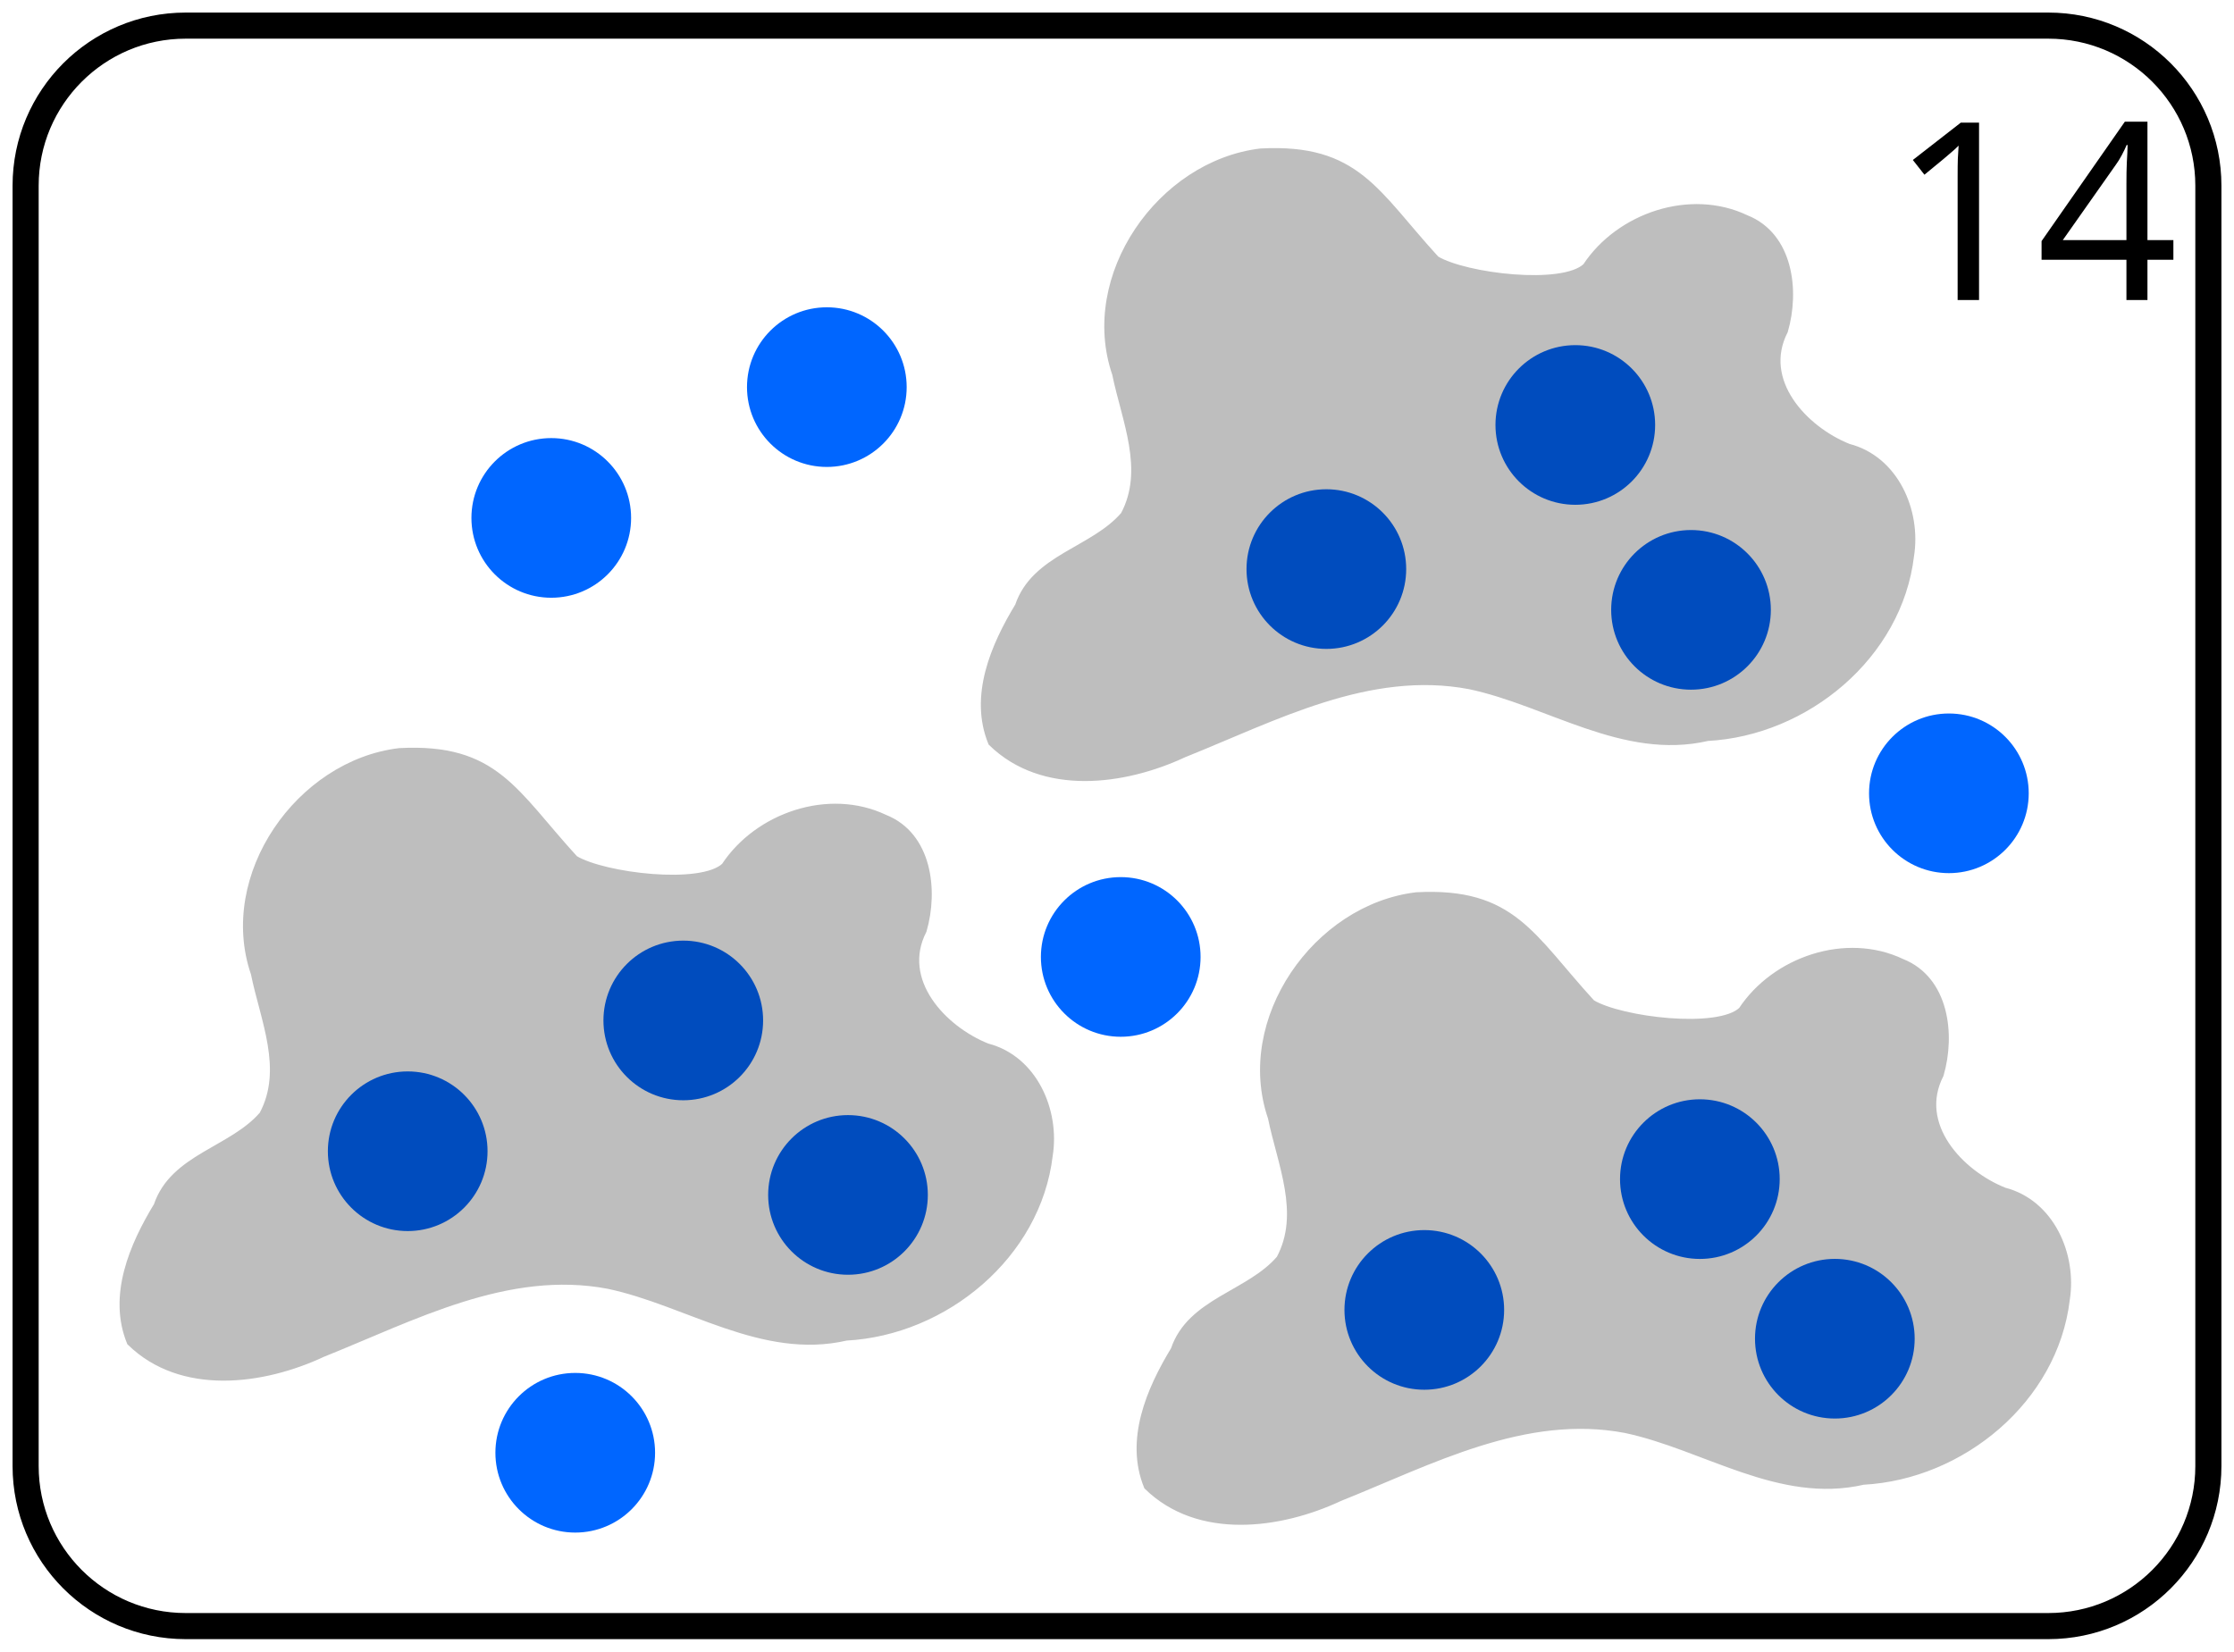
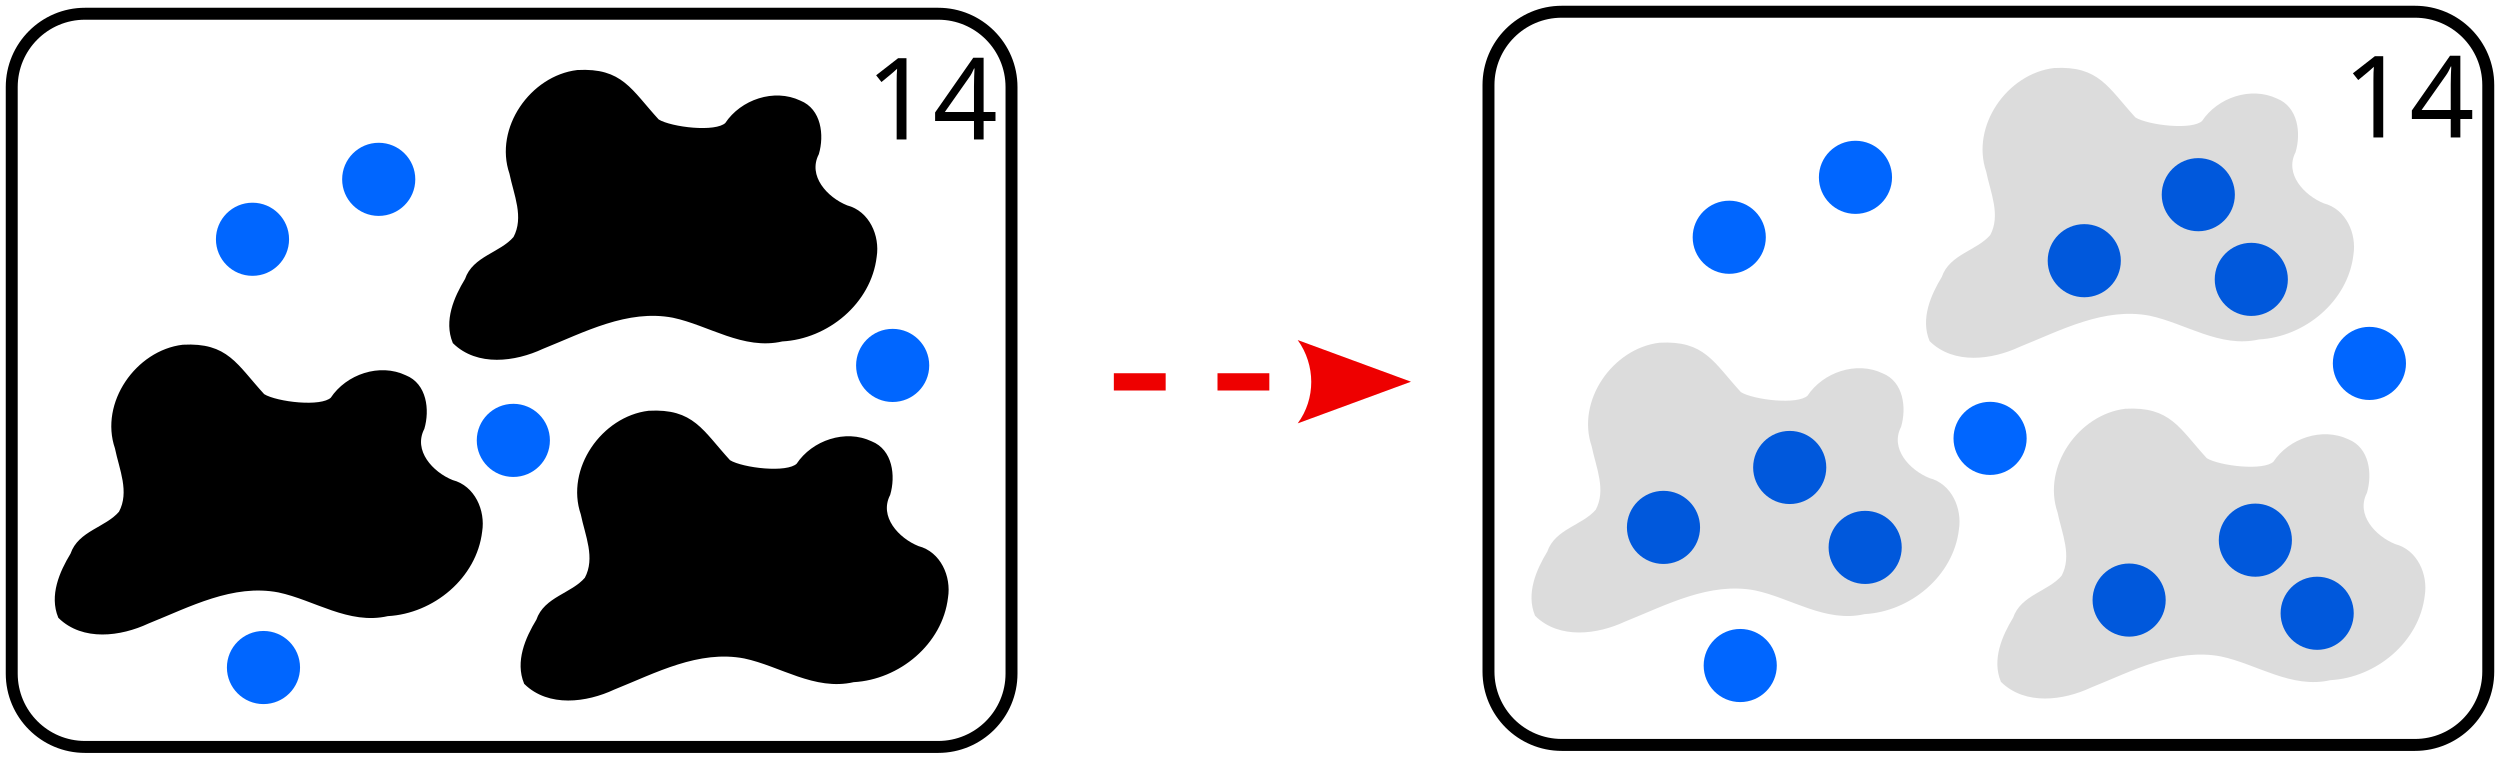
- <svg xmlns="http://www.w3.org/2000/svg" width="177.685mm" height="131.393mm" viewBox="0 0 177.685 131.393" version="1.1" id="svg5">
-   <defs id="defs2" />
-   <g id="layer1" transform="translate(-8.542382,-58.81321)">
+ <svg xmlns="http://www.w3.org/2000/svg" width="434.119mm" height="131.741mm" viewBox="0 0 434.119 131.741" version="1.1" id="svg5">
+   <defs id="defs2">
+     <marker style="overflow:visible" id="Arrow2Mend" refX="0" refY="0" orient="auto">
+       <path transform="scale(-0.6)" d="M 8.719,4.034 -2.207,0.016 8.719,-4.002 c -1.745,2.372 -1.735,5.617 -6e-7,8.035 z" style="fill:context-stroke;fill-rule:evenodd;stroke-width:0.625;stroke-linejoin:round" id="path1251" />
+     </marker>
+   </defs>
+   <g id="layer1" transform="translate(-8.542382,-58.46508)">
    <circle style="fill:#0066ff;fill-rule:evenodd;stroke-width:0.212" id="path848-7-4" cx="121.826" cy="163.016" r="6.35" />
    <circle style="fill:#0066ff;fill-rule:evenodd;stroke-width:0.212" id="path848-7-7-4" cx="143.744" cy="152.611" r="6.35" />
    <circle style="fill:#0066ff;fill-rule:evenodd;stroke-width:0.212" id="path848-7-76" cx="114.036" cy="104.083" r="6.35" />
    <circle style="fill:#0066ff;fill-rule:evenodd;stroke-width:0.212" id="path848-7-7-1" cx="133.837" cy="92.619" r="6.35" />
    <rect style="fill:none;stroke:#000000;stroke-width:2.076;stroke-linecap:round;stroke-linejoin:round;stroke-miterlimit:4;stroke-dasharray:none;stroke-opacity:1" id="rect1151" width="173.609" height="127.317" x="10.58" y="60.851" ry="12.732" />
    <circle style="fill:#0066ff;fill-rule:evenodd;stroke-width:0.212" id="path848-7" cx="52.388" cy="100.013" r="6.35" />
    <text xml:space="preserve" style="font-size:19.756px;line-height:1.25;font-family:Chalkboard;-inkscape-font-specification:Chalkboard;letter-spacing:0.265px;word-spacing:0.265px;stroke-width:0.265" x="158.932" y="82.682" id="text1067">
      <tspan id="tspan1065" style="font-size:19.756px;stroke-width:0.265" x="158.932" y="82.682">14</tspan>
    </text>
    <circle style="fill:#0066ff;fill-rule:evenodd;stroke-width:0.212" id="path848-7-7" cx="74.306" cy="89.608" r="6.35" />
    <circle style="fill:#0066ff;fill-rule:evenodd;stroke-width:0.212" id="path848-7-9" cx="40.97" cy="150.394" r="6.35" />
    <circle style="fill:#0066ff;fill-rule:evenodd;stroke-width:0.212" id="path848-7-7-8" cx="62.888" cy="139.989" r="6.35" />
    <circle style="fill:#0066ff;fill-rule:evenodd;stroke-width:0.212" id="path848-7-6-4" cx="154.479" cy="165.307" r="6.35" />
    <circle style="fill:#0066ff;fill-rule:evenodd;stroke-width:0.212" id="path848-7-6-9" cx="143.04" cy="107.327" r="6.35" />
    <circle style="fill:#0066ff;fill-rule:evenodd;stroke-width:0.212" id="path848-7-6-7" cx="75.989" cy="153.869" r="6.35" />
    <circle style="fill:#0066ff;fill-rule:evenodd;stroke-width:0.212" id="path848-7-6" cx="97.682" cy="134.937" r="6.35" />
-     <path style="opacity:0.254;fill:#000000;fill-opacity:1;stroke:#000000;stroke-width:0.56;stroke-linecap:butt;stroke-linejoin:miter;stroke-miterlimit:4;stroke-dasharray:none;stroke-opacity:1" d="m 135.156,138.624 c -4.844,-5.279 -6.284,-8.959 -13.954,-8.552 -7.967,0.953 -14.197,9.889 -11.536,17.643 0.743,3.653 2.599,7.63 0.667,11.236 -2.429,2.833 -7.099,3.384 -8.396,7.24 -1.931,3.179 -3.646,7.166 -2.136,10.861 4.079,3.984 10.545,3.124 15.286,0.904 7.205,-2.886 14.729,-6.954 22.748,-5.426 6.287,1.332 12.236,5.655 18.904,4.114 7.826,-0.418 15.207,-6.498 16.147,-14.451 0.569,-3.555 -1.229,-7.678 -4.937,-8.632 -3.541,-1.414 -7.132,-5.284 -5.091,-9.261 0.928,-3.185 0.421,-7.561 -3.063,-8.94 -4.415,-2.106 -10.069,-0.183 -12.711,3.822 -1.85,1.763 -9.588,0.825 -11.926,-0.56 z" id="path4108-9" />
-     <path style="opacity:0.254;fill:#000000;fill-opacity:1;stroke:#000000;stroke-width:0.56;stroke-linecap:butt;stroke-linejoin:miter;stroke-miterlimit:4;stroke-dasharray:none;stroke-opacity:1" d="m 54.263,127.157 c -4.844,-5.279 -6.284,-8.959 -13.954,-8.552 -7.967,0.953 -14.197,9.889 -11.536,17.643 0.742,3.653 2.599,7.63 0.667,11.236 -2.429,2.833 -7.099,3.384 -8.396,7.24 -1.931,3.179 -3.646,7.166 -2.136,10.861 4.079,3.984 10.545,3.124 15.286,0.904 7.205,-2.886 14.729,-6.954 22.748,-5.426 6.287,1.332 12.236,5.655 18.904,4.114 7.826,-0.418 15.207,-6.498 16.147,-14.451 0.569,-3.555 -1.229,-7.678 -4.937,-8.632 -3.541,-1.414 -7.132,-5.284 -5.091,-9.261 0.928,-3.185 0.421,-7.561 -3.063,-8.94 -4.415,-2.106 -10.069,-0.183 -12.711,3.822 -1.85,1.763 -9.588,0.825 -11.926,-0.56 z" id="path4108-9-0" />
+     <path style="opacity:0.998;fill:#000000;fill-opacity:1;stroke:#000000;stroke-width:0.56;stroke-linecap:butt;stroke-linejoin:miter;stroke-miterlimit:4;stroke-dasharray:none;stroke-opacity:1" d="m 135.156,138.624 c -4.844,-5.279 -6.284,-8.959 -13.954,-8.552 -7.967,0.953 -14.197,9.889 -11.536,17.643 0.743,3.653 2.599,7.63 0.667,11.236 -2.429,2.833 -7.099,3.384 -8.396,7.24 -1.931,3.179 -3.646,7.166 -2.136,10.861 4.079,3.984 10.545,3.124 15.286,0.904 7.205,-2.886 14.729,-6.954 22.748,-5.426 6.287,1.332 12.236,5.655 18.904,4.114 7.826,-0.418 15.207,-6.498 16.147,-14.451 0.569,-3.555 -1.229,-7.678 -4.937,-8.632 -3.541,-1.414 -7.132,-5.284 -5.091,-9.261 0.928,-3.185 0.421,-7.561 -3.063,-8.94 -4.415,-2.106 -10.069,-0.183 -12.711,3.822 -1.85,1.763 -9.588,0.825 -11.926,-0.56 z" id="path4108-9" />
+     <path style="opacity:0.998;fill:#000000;fill-opacity:1;stroke:#000000;stroke-width:0.56;stroke-linecap:butt;stroke-linejoin:miter;stroke-miterlimit:4;stroke-dasharray:none;stroke-opacity:1" d="m 54.263,127.157 c -4.844,-5.279 -6.284,-8.959 -13.954,-8.552 -7.967,0.953 -14.197,9.889 -11.536,17.643 0.742,3.653 2.599,7.63 0.667,11.236 -2.429,2.833 -7.099,3.384 -8.396,7.24 -1.931,3.179 -3.646,7.166 -2.136,10.861 4.079,3.984 10.545,3.124 15.286,0.904 7.205,-2.886 14.729,-6.954 22.748,-5.426 6.287,1.332 12.236,5.655 18.904,4.114 7.826,-0.418 15.207,-6.498 16.147,-14.451 0.569,-3.555 -1.229,-7.678 -4.937,-8.632 -3.541,-1.414 -7.132,-5.284 -5.091,-9.261 0.928,-3.185 0.421,-7.561 -3.063,-8.94 -4.415,-2.106 -10.069,-0.183 -12.711,3.822 -1.85,1.763 -9.588,0.825 -11.926,-0.56 z" id="path4108-9-0" />
    <circle style="fill:#0066ff;fill-rule:evenodd;stroke-width:0.212" id="path848-7-6-0" cx="163.55" cy="121.921" r="6.35" />
    <circle style="fill:#0066ff;fill-rule:evenodd;stroke-width:0.212" id="path848-7-6-90" cx="54.295" cy="174.379" r="6.35" />
-     <path style="opacity:0.254;fill:#000000;fill-opacity:1;stroke:#000000;stroke-width:0.56;stroke-linecap:butt;stroke-linejoin:miter;stroke-miterlimit:4;stroke-dasharray:none;stroke-opacity:1" d="m 122.768,79.457 c -4.844,-5.279 -6.284,-8.959 -13.954,-8.552 -7.967,0.953 -14.197,9.889 -11.536,17.643 0.742,3.653 2.599,7.63 0.667,11.236 -2.429,2.833 -7.099,3.384 -8.396,7.24 -1.931,3.179 -3.646,7.166 -2.136,10.861 4.079,3.984 10.545,3.124 15.286,0.904 7.205,-2.886 14.729,-6.954 22.748,-5.426 6.287,1.332 12.236,5.655 18.904,4.114 7.826,-0.418 15.207,-6.498 16.147,-14.451 0.569,-3.555 -1.229,-7.678 -4.937,-8.632 -3.541,-1.414 -7.132,-5.284 -5.091,-9.261 0.928,-3.185 0.421,-7.561 -3.063,-8.94 -4.415,-2.106 -10.069,-0.183 -12.711,3.822 -1.85,1.763 -9.588,0.825 -11.926,-0.56 z" id="path4108" />
+     <path style="opacity:0.998;fill:#000000;fill-opacity:1;stroke:#000000;stroke-width:0.56;stroke-linecap:butt;stroke-linejoin:miter;stroke-miterlimit:4;stroke-dasharray:none;stroke-opacity:1" d="m 122.768,79.457 c -4.844,-5.279 -6.284,-8.959 -13.954,-8.552 -7.967,0.953 -14.197,9.889 -11.536,17.643 0.742,3.653 2.599,7.63 0.667,11.236 -2.429,2.833 -7.099,3.384 -8.396,7.24 -1.931,3.179 -3.646,7.166 -2.136,10.861 4.079,3.984 10.545,3.124 15.286,0.904 7.205,-2.886 14.729,-6.954 22.748,-5.426 6.287,1.332 12.236,5.655 18.904,4.114 7.826,-0.418 15.207,-6.498 16.147,-14.451 0.569,-3.555 -1.229,-7.678 -4.937,-8.632 -3.541,-1.414 -7.132,-5.284 -5.091,-9.261 0.928,-3.185 0.421,-7.561 -3.063,-8.94 -4.415,-2.106 -10.069,-0.183 -12.711,3.822 -1.85,1.763 -9.588,0.825 -11.926,-0.56 z" id="path4108" />
+     <path style="fill:none;stroke:#ee0000;stroke-width:3;stroke-linecap:butt;stroke-linejoin:miter;stroke-miterlimit:4;stroke-dasharray:9, 9;stroke-dashoffset:0;stroke-opacity:1;marker-end:url(#Arrow2Mend)" d="m 201.958,124.777 h 47.625" id="path1124" />
+     <circle style="fill:#0066ff;fill-rule:evenodd;stroke-width:0.212" id="path848-7-4-9" cx="378.261" cy="162.668" r="6.35" />
+     <circle style="fill:#0066ff;fill-rule:evenodd;stroke-width:0.212" id="path848-7-7-4-4" cx="400.179" cy="152.263" r="6.35" />
+     <circle style="fill:#0066ff;fill-rule:evenodd;stroke-width:0.212" id="path848-7-76-7" cx="370.47" cy="103.734" r="6.35" />
+     <circle style="fill:#0066ff;fill-rule:evenodd;stroke-width:0.212" id="path848-7-7-1-0" cx="390.272" cy="92.271" r="6.35" />
+     <rect style="fill:none;stroke:#000000;stroke-width:2.076;stroke-linecap:round;stroke-linejoin:round;stroke-miterlimit:4;stroke-dasharray:none;stroke-opacity:1" id="rect1151-1" width="173.609" height="127.317" x="267.014" y="60.503" ry="12.732" />
+     <circle style="fill:#0066ff;fill-rule:evenodd;stroke-width:0.212" id="path848-7-1" cx="308.822" cy="99.664" r="6.35" />
+     <text xml:space="preserve" style="font-size:19.756px;line-height:1.25;font-family:Chalkboard;-inkscape-font-specification:Chalkboard;letter-spacing:0.265px;word-spacing:0.265px;stroke-width:0.265" x="415.367" y="82.334" id="text1067-5">
+       <tspan id="tspan1065-2" style="font-size:19.756px;stroke-width:0.265" x="415.367" y="82.334">14</tspan>
+     </text>
+     <circle style="fill:#0066ff;fill-rule:evenodd;stroke-width:0.212" id="path848-7-7-2" cx="330.74" cy="89.259" r="6.35" />
+     <circle style="fill:#0066ff;fill-rule:evenodd;stroke-width:0.212" id="path848-7-9-2" cx="297.404" cy="150.046" r="6.35" />
+     <circle style="fill:#0066ff;fill-rule:evenodd;stroke-width:0.212" id="path848-7-7-8-4" cx="319.322" cy="139.641" r="6.35" />
+     <circle style="fill:#0066ff;fill-rule:evenodd;stroke-width:0.212" id="path848-7-6-4-9" cx="410.913" cy="164.959" r="6.35" />
+     <circle style="fill:#0066ff;fill-rule:evenodd;stroke-width:0.212" id="path848-7-6-9-7" cx="399.475" cy="106.979" r="6.35" />
+     <circle style="fill:#0066ff;fill-rule:evenodd;stroke-width:0.212" id="path848-7-6-7-7" cx="332.423" cy="153.521" r="6.35" />
+     <circle style="fill:#0066ff;fill-rule:evenodd;stroke-width:0.212" id="path848-7-6-2" cx="354.116" cy="134.589" r="6.35" />
+     <path style="opacity:0.14;fill:#000000;fill-opacity:1;stroke:#000000;stroke-width:0.56;stroke-linecap:butt;stroke-linejoin:miter;stroke-miterlimit:4;stroke-dasharray:none;stroke-opacity:1" d="m 391.59,138.276 c -4.844,-5.279 -6.284,-8.959 -13.954,-8.552 -7.967,0.953 -14.197,9.889 -11.536,17.643 0.743,3.653 2.599,7.63 0.667,11.236 -2.429,2.833 -7.099,3.384 -8.396,7.24 -1.931,3.179 -3.646,7.166 -2.136,10.861 4.079,3.984 10.545,3.124 15.286,0.904 7.205,-2.886 14.729,-6.954 22.748,-5.426 6.287,1.332 12.236,5.655 18.904,4.114 7.826,-0.418 15.207,-6.498 16.147,-14.451 0.569,-3.555 -1.229,-7.678 -4.937,-8.632 -3.541,-1.414 -7.132,-5.284 -5.091,-9.261 0.928,-3.185 0.421,-7.561 -3.063,-8.94 -4.415,-2.106 -10.069,-0.183 -12.711,3.822 -1.85,1.763 -9.588,0.825 -11.926,-0.56 z" id="path4108-9-09" />
+     <path style="opacity:0.14;fill:#000000;fill-opacity:1;stroke:#000000;stroke-width:0.56;stroke-linecap:butt;stroke-linejoin:miter;stroke-miterlimit:4;stroke-dasharray:none;stroke-opacity:1" d="m 310.697,126.809 c -4.844,-5.279 -6.284,-8.959 -13.954,-8.552 -7.967,0.953 -14.197,9.889 -11.536,17.643 0.742,3.653 2.599,7.63 0.667,11.236 -2.429,2.833 -7.099,3.384 -8.396,7.24 -1.931,3.179 -3.646,7.166 -2.136,10.861 4.079,3.984 10.545,3.124 15.286,0.904 7.205,-2.886 14.729,-6.954 22.748,-5.426 6.287,1.332 12.236,5.655 18.904,4.114 7.826,-0.418 15.207,-6.498 16.147,-14.451 0.569,-3.555 -1.229,-7.678 -4.937,-8.632 -3.541,-1.414 -7.132,-5.284 -5.091,-9.261 0.928,-3.185 0.421,-7.561 -3.063,-8.94 -4.415,-2.106 -10.069,-0.183 -12.711,3.822 -1.85,1.763 -9.588,0.825 -11.926,-0.56 z" id="path4108-9-0-0" />
+     <circle style="fill:#0066ff;fill-rule:evenodd;stroke-width:0.212" id="path848-7-6-0-7" cx="419.985" cy="121.573" r="6.35" />
+     <circle style="fill:#0066ff;fill-rule:evenodd;stroke-width:0.212" id="path848-7-6-90-1" cx="310.73" cy="174.031" r="6.35" />
+     <path style="opacity:0.14;fill:#000000;fill-opacity:1;stroke:#000000;stroke-width:0.56;stroke-linecap:butt;stroke-linejoin:miter;stroke-miterlimit:4;stroke-dasharray:none;stroke-opacity:1" d="m 379.202,79.109 c -4.844,-5.279 -6.284,-8.959 -13.954,-8.552 -7.967,0.953 -14.197,9.889 -11.536,17.643 0.742,3.653 2.599,7.63 0.667,11.236 -2.429,2.833 -7.099,3.384 -8.396,7.24 -1.931,3.179 -3.646,7.166 -2.136,10.861 4.079,3.984 10.545,3.124 15.286,0.904 7.205,-2.886 14.729,-6.954 22.748,-5.426 6.287,1.332 12.236,5.655 18.904,4.114 7.826,-0.418 15.207,-6.498 16.147,-14.451 0.569,-3.555 -1.229,-7.678 -4.937,-8.632 -3.541,-1.414 -7.132,-5.284 -5.091,-9.261 0.928,-3.185 0.421,-7.561 -3.063,-8.94 -4.415,-2.106 -10.069,-0.183 -12.711,3.822 -1.85,1.763 -9.588,0.825 -11.926,-0.56 z" id="path4108-6" />
  </g>
</svg>
